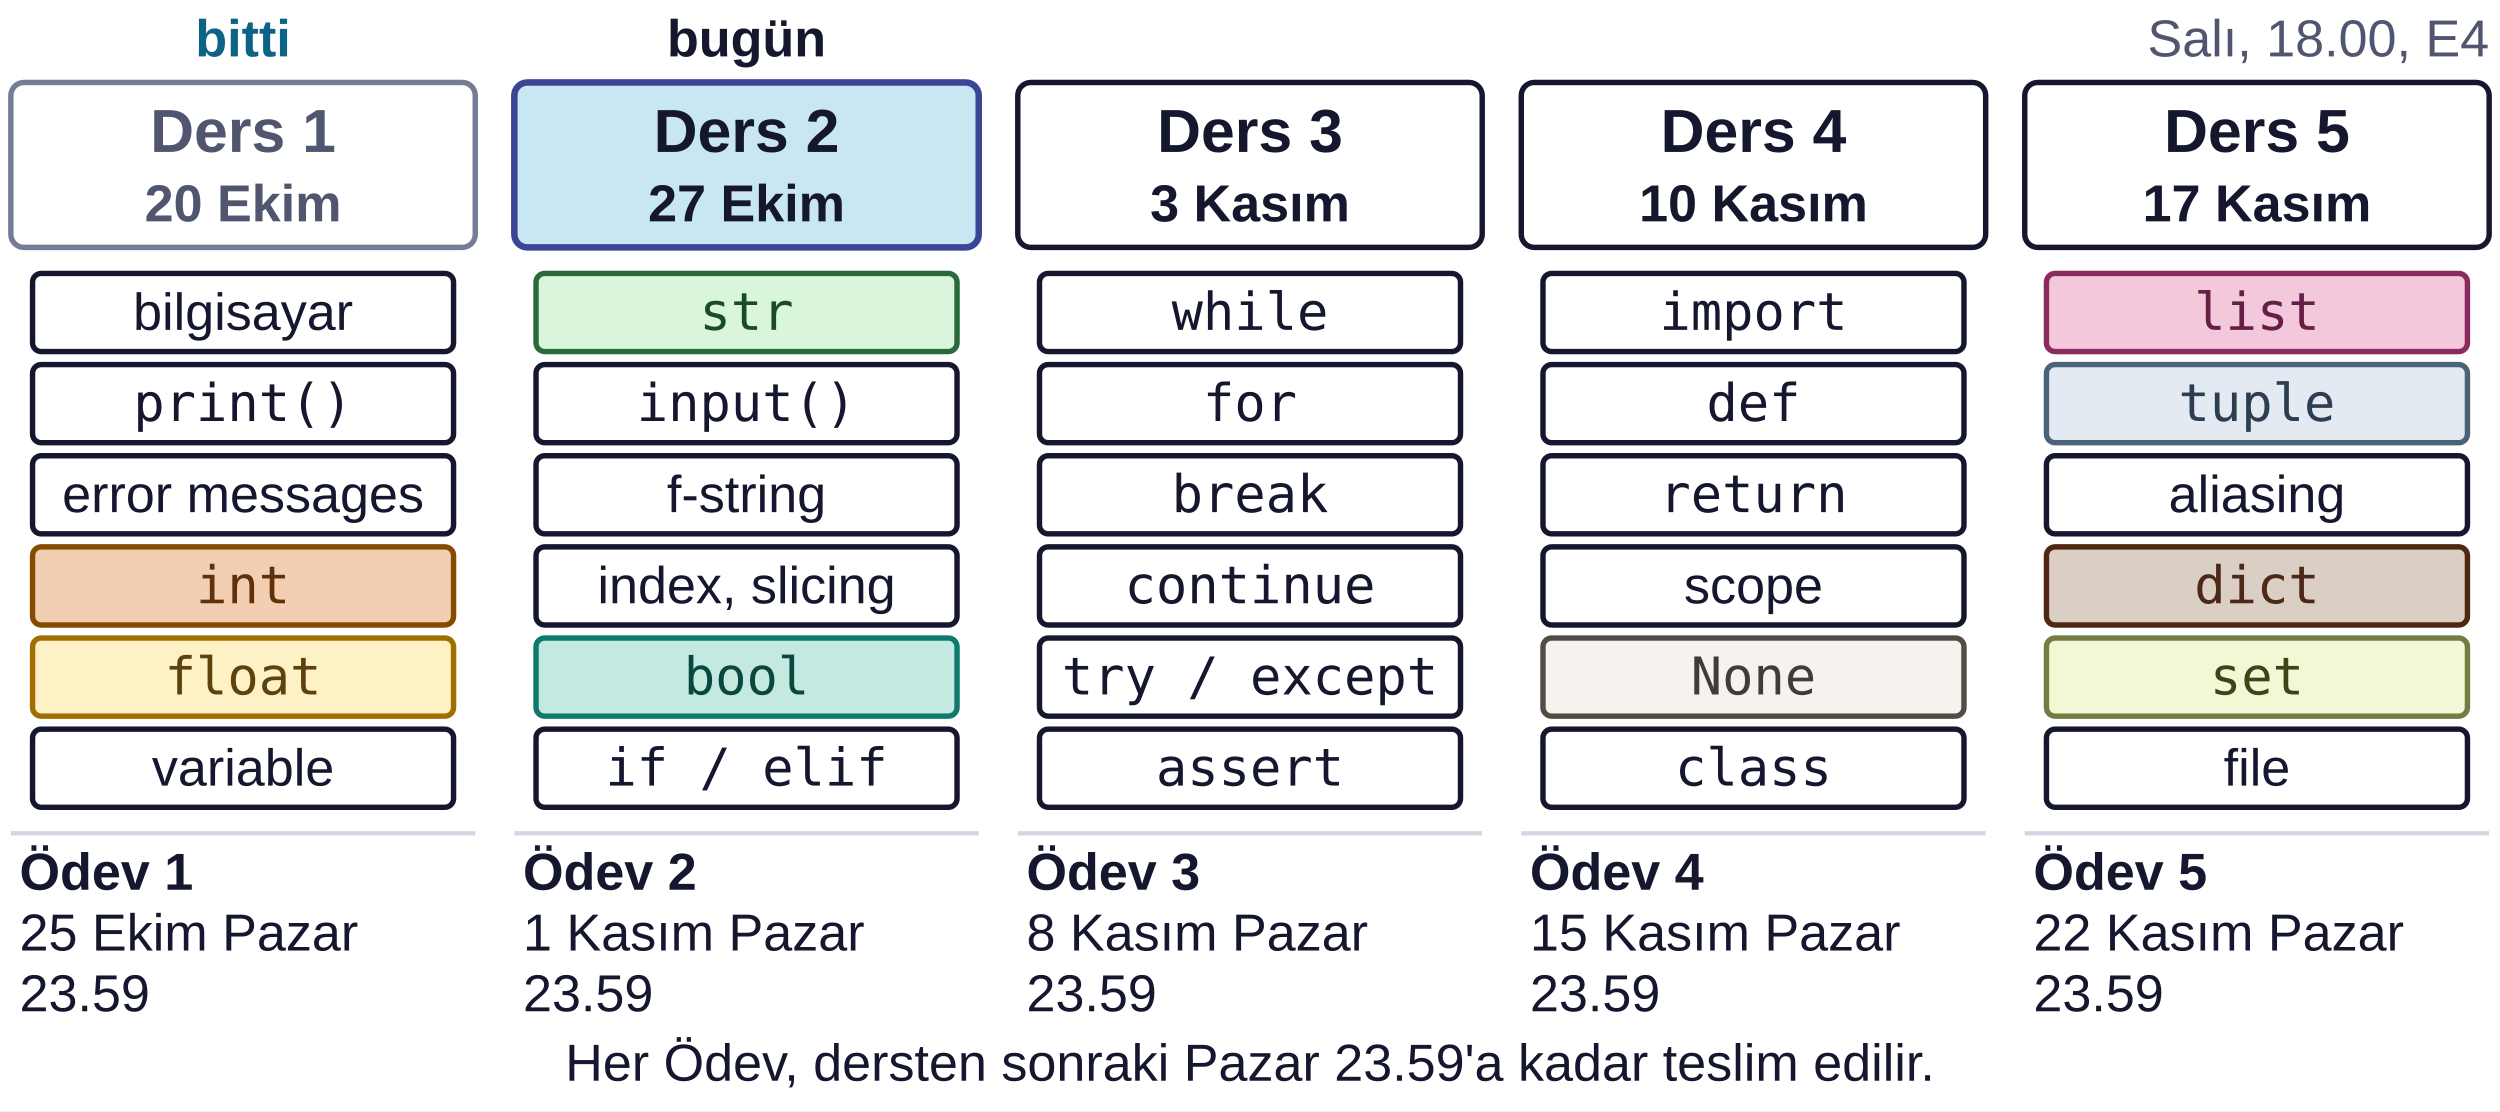
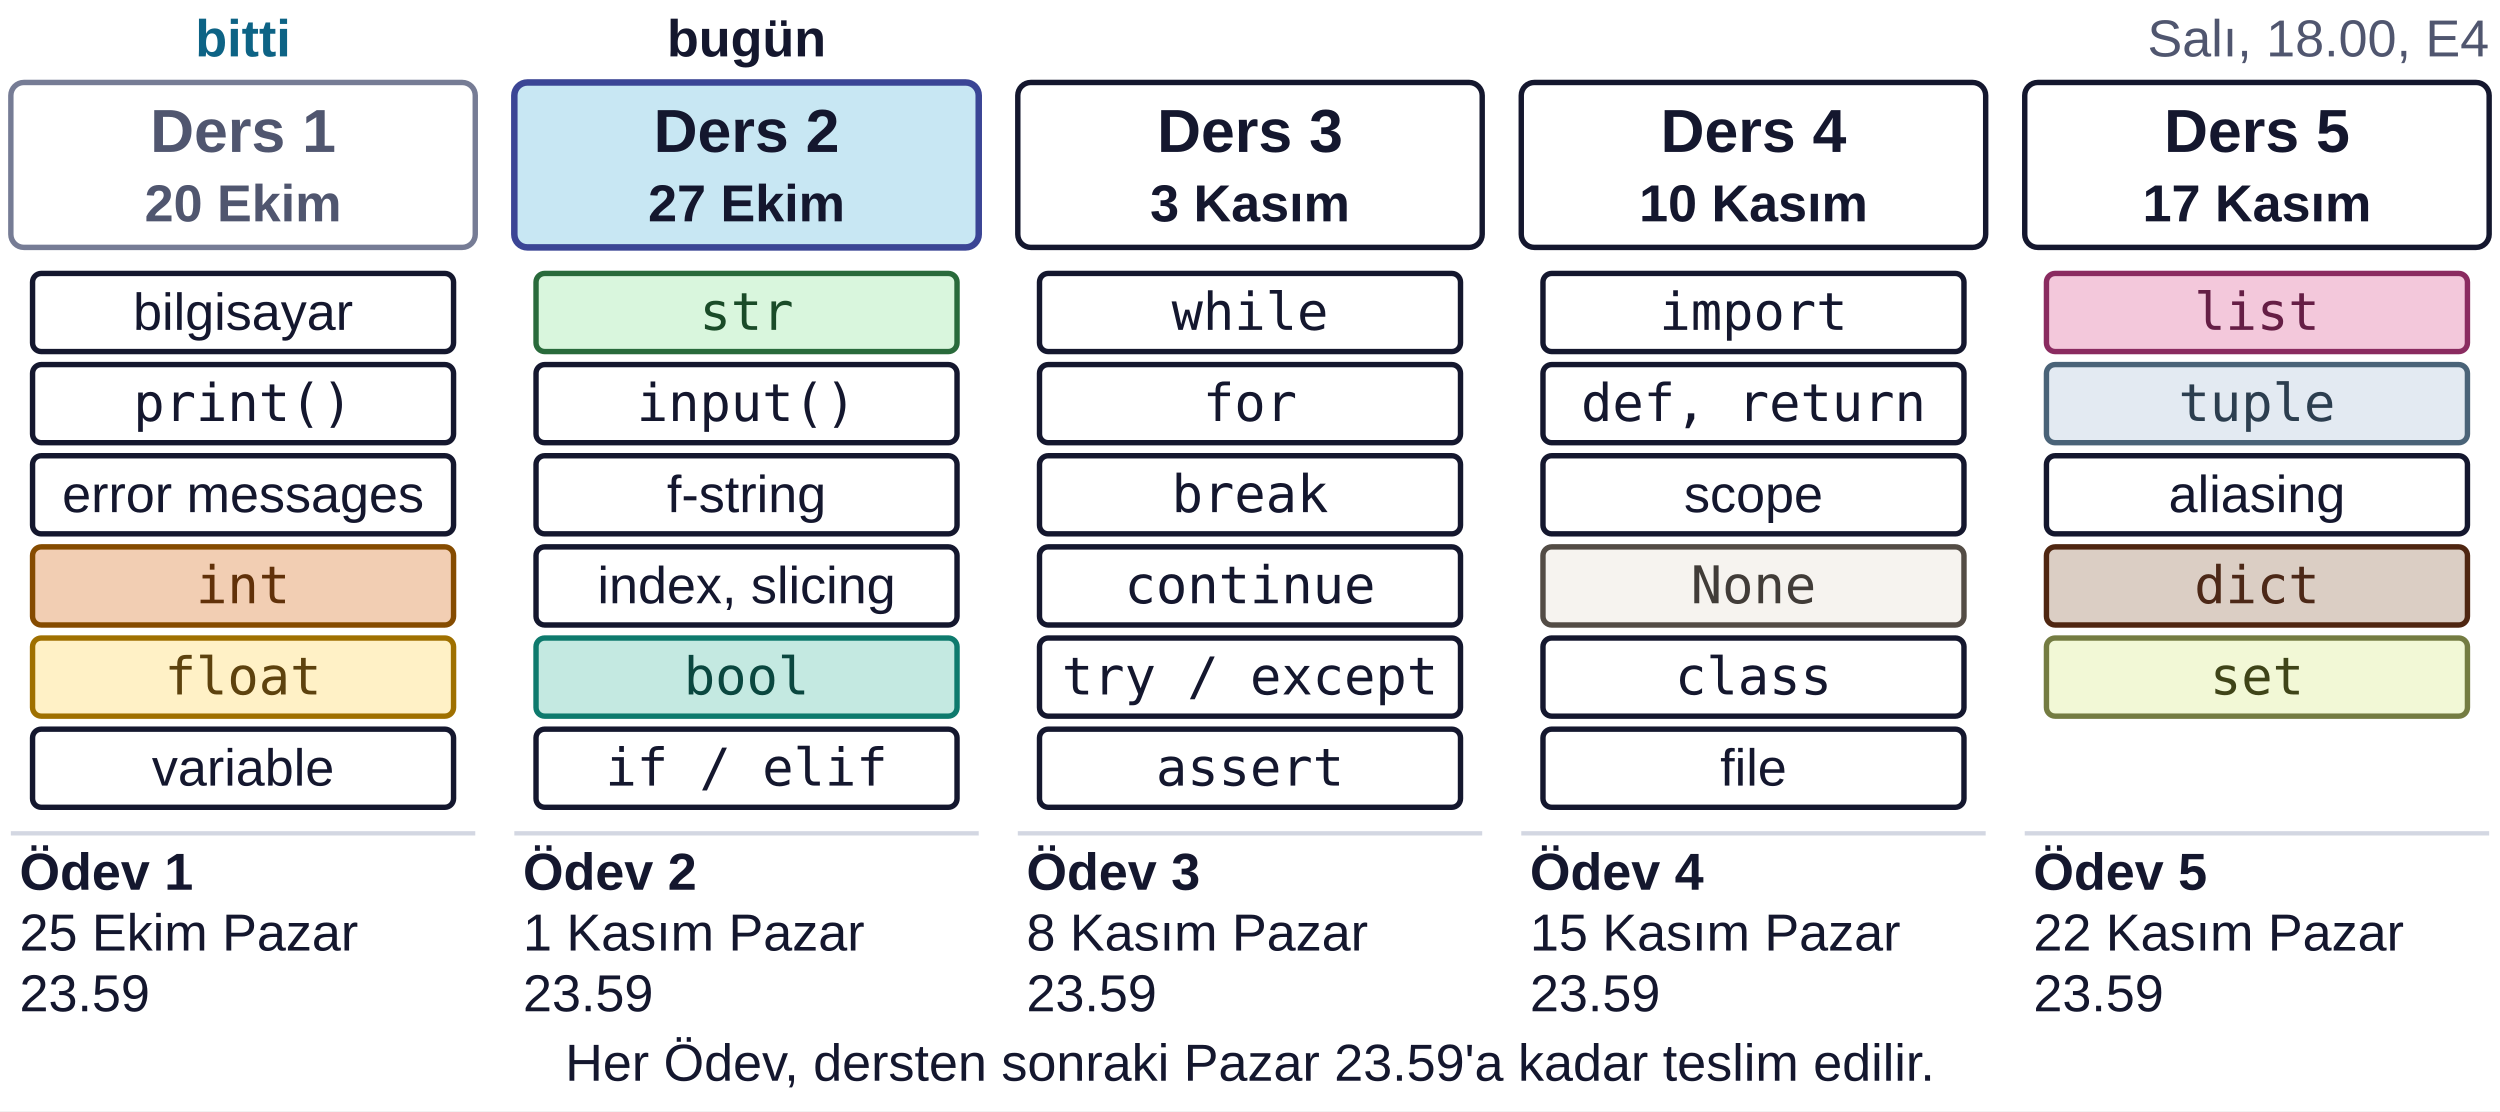
<svg xmlns="http://www.w3.org/2000/svg" class="dg" viewBox="0 0 1152 512" width="1152" height="512" role="img" aria-labelledby="ders2-course-calendar-t ders2-course-calendar-d">
  <defs>
    <style>
/* dg v3 · IEEE Hacettepe Python diyagram stili · authoring/DIAGRAMS.md'den aynen kopyalanır */
.dg{font-family:"Atkinson Hyperlegible Next","Segoe UI",Arial,sans-serif}
.dg .bg{fill:#FFFFFF;fill:var(--d-bg,#FFFFFF)}
.dg .tx,.dg .lb,.dg .ti,.dg .cd,.dg .cd24{fill:#14172E;fill:var(--d-ink,#14172E)}
.dg .tx{font-size:24px;font-weight:400}
.dg .lb{font-size:24px;font-weight:600}
.dg .ti{font-size:28px;font-weight:700}
.dg .cd,.dg .cd24,.dg .ty,.dg .nm{font-family:"JetBrains Mono",Menlo,Consolas,"DejaVu Sans Mono",monospace;font-weight:500}
.dg .cd{font-size:28px}
.dg .cd24{font-size:24px}
.dg .ty{font-size:24px;fill:#50566F;fill:var(--d-type,#50566F)}
.dg .nm{font-size:28px;font-weight:600;fill:#FFFFFF;fill:var(--d-on-name,#FFFFFF)}
.dg .src{font-size:18px;font-weight:400;fill:#50566F;fill:var(--d-type,#50566F)}
.dg .sub{fill:#50566F;fill:var(--d-type,#50566F)}
.dg .okt{fill:#0D6385;fill:var(--d-ok,#0D6385);font-weight:600}
.dg .errt{fill:#C21C20;fill:var(--d-err,#C21C20);font-weight:600}
.dg .b7{font-weight:700}
.dg .pre{white-space:pre}
.dg .mid{text-anchor:middle}
.dg .end{text-anchor:end}
.dg .box{fill:#FFFFFF;fill:var(--d-paper,#FFFFFF);stroke:#14172E;stroke:var(--d-ink,#14172E);stroke-width:2.5}
.dg .boxm{fill:#FFFFFF;fill:var(--d-paper,#FFFFFF);stroke:#767C95;stroke:var(--d-muted,#767C95);stroke-width:2.5}
.dg .boxhl{fill:#C8E7F3;fill:var(--d-hl,#C8E7F3);stroke:#3B4595;stroke:var(--d-brand,#3B4595);stroke-width:3}
.dg .blk{fill:#FFFFFF;fill:var(--d-paper,#FFFFFF);stroke:#3B4595;stroke:var(--d-brand,#3B4595);stroke-width:2.5}
.dg .frame{fill:none;stroke:#14172E;stroke:var(--d-ink,#14172E);stroke-width:2.5}
.dg .local{fill:#EFF0F7;fill:var(--d-tint,#EFF0F7);stroke:#14172E;stroke:var(--d-ink,#14172E);stroke-width:2.5}
.dg .tmpl{fill:none;stroke:#14172E;stroke:var(--d-ink,#14172E);stroke-width:2.5;stroke-dasharray:8 6}
.dg .cell{fill:#FFFFFF;fill:var(--d-paper,#FFFFFF);stroke:#14172E;stroke:var(--d-ink,#14172E);stroke-width:2}
.dg .cellh{fill:#EFF0F7;fill:var(--d-tint,#EFF0F7);stroke:#14172E;stroke:var(--d-ink,#14172E);stroke-width:2}
.dg .cellhl{fill:#C8E7F3;fill:var(--d-hl,#C8E7F3);stroke:#3B4595;stroke:var(--d-brand,#3B4595);stroke-width:3}
.dg .name{fill:#181C3E;fill:var(--d-name,#181C3E)}
.dg .soft{fill:#F3F4F8;fill:var(--d-surface,#F3F4F8)}
.dg .outp{fill:#FFFFFF;fill:var(--d-paper,#FFFFFF);stroke:#D3D7E2;stroke:var(--d-rule,#D3D7E2);stroke-width:2}
.dg .tint{fill:#EFF0F7;fill:var(--d-tint,#EFF0F7);stroke:#14172E;stroke:var(--d-ink,#14172E);stroke-width:2.5}
.dg .hl{fill:#C8E7F3;fill:var(--d-hl,#C8E7F3)}
.dg .emph{fill:none;stroke:#3B4595;stroke:var(--d-brand,#3B4595);stroke-width:3}
.dg .errbox{fill:#FCEDEE;fill:var(--d-err-bg,#FCEDEE);stroke:#C21C20;stroke:var(--d-err,#C21C20);stroke-width:2.5}
.dg .errdash{fill:none;stroke:#C21C20;stroke:var(--d-err,#C21C20);stroke-width:2.5;stroke-dasharray:8 6}
.dg .okbox{fill:#E9F6FA;fill:var(--d-ok-bg,#E9F6FA);stroke:#0D6385;stroke:var(--d-ok,#0D6385);stroke-width:2.5}
.dg .key{fill:#FFFFFF;fill:var(--d-paper,#FFFFFF);stroke:#767C95;stroke:var(--d-muted,#767C95);stroke-width:2}
.dg .dot{fill:#3B4595;fill:var(--d-brand,#3B4595)}
.dg .dot0{fill:#FFFFFF;fill:var(--d-paper,#FFFFFF);stroke:#3B4595;stroke:var(--d-brand,#3B4595);stroke-width:3}
.dg .ar,.dg .ld,.dg .axis{fill:none;stroke:#14172E;stroke:var(--d-ink,#14172E)}
.dg .ar,.dg .axis{stroke-width:2.5}
.dg .ld{stroke-width:2}
.dg .ar-m{fill:none;stroke:#767C95;stroke:var(--d-muted,#767C95);stroke-width:2.5}
.dg .ar-old{fill:none;stroke:#767C95;stroke:var(--d-muted,#767C95);stroke-width:2.5;stroke-dasharray:8 6}
.dg .ar-ok{fill:none;stroke:#0D6385;stroke:var(--d-ok,#0D6385);stroke-width:2.5}
.dg .ar-err{fill:none;stroke:#C21C20;stroke:var(--d-err,#C21C20);stroke-width:2.5}
.dg .sep{fill:none;stroke:#D3D7E2;stroke:var(--d-rule,#D3D7E2);stroke-width:2}
.dg .dash{fill:none;stroke:#3B4595;stroke:var(--d-brand,#3B4595);stroke-width:2;stroke-dasharray:8 6}
.dg .ah{fill:#14172E;fill:var(--d-ink,#14172E)}
.dg .ah-m{fill:#767C95;fill:var(--d-muted,#767C95)}
.dg .ah-ok{fill:#0D6385;fill:var(--d-ok,#0D6385)}
.dg .ah-err{fill:#C21C20;fill:var(--d-err,#C21C20)}
.dg .co{fill:#14172E;fill:var(--d-ink,#14172E)}
.dg .co-t{fill:#FFFFFF;fill:var(--d-bg,#FFFFFF);font-size:24px;font-weight:700;text-anchor:middle}
.dg .sec{stroke:#3B4595;stroke:var(--d-second,#3B4595)}
/* dg v4 type renkleri · authoring/DIAGRAMS.md §10'dan aynen kopyalanır (dg v3 bloğundan sonra) */
.dg rect.t-int,.dg path.t-int,.dg circle.t-int{fill:#F2CEB3;fill:var(--t-int-bg,#F2CEB3);stroke:#854B00;stroke:var(--t-int,#854B00)}
.dg text.t-int,.dg tspan.t-int{fill:#613109;fill:var(--t-int-tx,#613109)}
.dg rect.t-float,.dg path.t-float,.dg circle.t-float{fill:#FFF1C6;fill:var(--t-float-bg,#FFF1C6);stroke:#9F7000;stroke:var(--t-float,#9F7000)}
.dg text.t-float,.dg tspan.t-float{fill:#5D420E;fill:var(--t-float-tx,#5D420E)}
.dg rect.t-bool,.dg path.t-bool,.dg circle.t-bool{fill:#C4E9E1;fill:var(--t-bool-bg,#C4E9E1);stroke:#0E7A6D;stroke:var(--t-bool,#0E7A6D)}
.dg text.t-bool,.dg tspan.t-bool{fill:#0A473F;fill:var(--t-bool-tx,#0A473F)}
.dg rect.t-str,.dg path.t-str,.dg circle.t-str{fill:#D9F6DD;fill:var(--t-str-bg,#D9F6DD);stroke:#296A3B;stroke:var(--t-str,#296A3B)}
.dg text.t-str,.dg tspan.t-str{fill:#1A4B28;fill:var(--t-str-tx,#1A4B28)}
.dg rect.t-none,.dg path.t-none,.dg circle.t-none{fill:#F6F3EF;fill:var(--t-none-bg,#F6F3EF);stroke:#534C45;stroke:var(--t-none,#534C45)}
.dg text.t-none,.dg tspan.t-none{fill:#413C38;fill:var(--t-none-tx,#413C38)}
.dg rect.t-list,.dg path.t-list,.dg circle.t-list{fill:#F3C8DB;fill:var(--t-list-bg,#F3C8DB);stroke:#8A2B60;stroke:var(--t-list,#8A2B60)}
.dg text.t-list,.dg tspan.t-list{fill:#651E45;fill:var(--t-list-tx,#651E45)}
.dg rect.t-tuple,.dg path.t-tuple,.dg circle.t-tuple{fill:#E3EAF2;fill:var(--t-tuple-bg,#E3EAF2);stroke:#4A6378;stroke:var(--t-tuple,#4A6378)}
.dg text.t-tuple,.dg tspan.t-tuple{fill:#2C3E4F;fill:var(--t-tuple-tx,#2C3E4F)}
.dg rect.t-dict,.dg path.t-dict,.dg circle.t-dict{fill:#DBCEC4;fill:var(--t-dict-bg,#DBCEC4);stroke:#4F2611;stroke:var(--t-dict,#4F2611)}
.dg text.t-dict,.dg tspan.t-dict{fill:#4C2817;fill:var(--t-dict-tx,#4C2817)}
.dg rect.t-set,.dg path.t-set,.dg circle.t-set{fill:#F2F8D6;fill:var(--t-set-bg,#F2F8D6);stroke:#747C42;stroke:var(--t-set,#747C42)}
.dg text.t-set,.dg tspan.t-set{fill:#3F4418;fill:var(--t-set-tx,#3F4418)}
.dg rect.boxhl,.dg path.boxhl,.dg rect.cellhl{fill:#C8E7F3;fill:var(--d-hl,#C8E7F3);stroke:#3B4595;stroke:var(--d-brand,#3B4595)}
    </style>
  </defs>
  <rect class="bg" width="1152" height="512" />
  <text class="tx sub end" x="1147" y="26">Salı, 18.00, E4</text>
  <text class="lb okt mid" x="112" y="26">bitti</text>
  <rect class="boxm" x="5" y="38" width="214" height="76" rx="6" />
  <text class="ti mid sub" x="112" y="70">Ders 1</text>
  <text class="lb mid sub" x="112" y="102">20 Ekim</text>
  <rect class="box" x="15" y="126" width="194" height="36" rx="4" />
  <text class="tx mid" x="112" y="152">bilgisayar</text>
  <rect class="box" x="15" y="168" width="194" height="36" rx="4" />
  <text class="cd24 mid" x="112" y="194">print()</text>
  <rect class="box" x="15" y="210" width="194" height="36" rx="4" />
  <text class="tx mid" x="112" y="236">error messages</text>
  <rect class="box t-int" x="15" y="252" width="194" height="36" rx="4" />
  <text class="cd24 mid t-int" x="112" y="278">int</text>
  <rect class="box t-float" x="15" y="294" width="194" height="36" rx="4" />
  <text class="cd24 mid t-float" x="112" y="320">float</text>
  <rect class="box" x="15" y="336" width="194" height="36" rx="4" />
  <text class="tx mid" x="112" y="362">variable</text>
  <path class="sep" d="M5,384 H219" />
  <text class="lb" x="9" y="410">Ödev 1</text>
  <text class="tx" x="9" y="438">25 Ekim Pazar</text>
  <text class="tx" x="9" y="466">23.59</text>
  <text class="lb mid" x="344" y="26">bugün</text>
  <rect class="boxhl" x="237" y="38" width="214" height="76" rx="6" />
  <text class="ti mid" x="344" y="70">Ders 2</text>
  <text class="lb mid" x="344" y="102">27 Ekim</text>
  <rect class="box t-str" x="247" y="126" width="194" height="36" rx="4" />
  <text class="cd24 t-str mid" x="344" y="152">str</text>
  <rect class="box" x="247" y="168" width="194" height="36" rx="4" />
  <text class="cd24 mid" x="344" y="194">input()</text>
  <rect class="box" x="247" y="210" width="194" height="36" rx="4" />
  <text class="tx mid" x="344" y="236">f-string</text>
  <rect class="box" x="247" y="252" width="194" height="36" rx="4" />
  <text class="tx mid" x="344" y="278">index, slicing</text>
  <rect class="box t-bool" x="247" y="294" width="194" height="36" rx="4" />
  <text class="cd24 t-bool mid" x="344" y="320">bool</text>
  <rect class="box" x="247" y="336" width="194" height="36" rx="4" />
  <text class="cd24 mid" x="344" y="362">if / elif</text>
  <path class="sep" d="M237,384 H451" />
  <text class="lb" x="241" y="410">Ödev 2</text>
  <text class="tx" x="241" y="438">1 Kasım Pazar</text>
  <text class="tx" x="241" y="466">23.59</text>
  <rect class="box" x="469" y="38" width="214" height="76" rx="6" />
  <text class="ti mid" x="576" y="70">Ders 3</text>
  <text class="lb mid" x="576" y="102">3 Kasım</text>
  <rect class="box" x="479" y="126" width="194" height="36" rx="4" />
  <text class="cd24 mid" x="576" y="152">while</text>
  <rect class="box" x="479" y="168" width="194" height="36" rx="4" />
  <text class="cd24 mid" x="576" y="194">for</text>
  <rect class="box" x="479" y="210" width="194" height="36" rx="4" />
  <text class="cd24 mid" x="576" y="236">break</text>
  <rect class="box" x="479" y="252" width="194" height="36" rx="4" />
  <text class="cd24 mid" x="576" y="278">continue</text>
  <rect class="box" x="479" y="294" width="194" height="36" rx="4" />
  <text class="cd24 mid" x="576" y="320">try / except</text>
  <rect class="box" x="479" y="336" width="194" height="36" rx="4" />
  <text class="cd24 mid" x="576" y="362">assert</text>
  <path class="sep" d="M469,384 H683" />
  <text class="lb" x="473" y="410">Ödev 3</text>
  <text class="tx" x="473" y="438">8 Kasım Pazar</text>
  <text class="tx" x="473" y="466">23.59</text>
  <rect class="box" x="701" y="38" width="214" height="76" rx="6" />
  <text class="ti mid" x="808" y="70">Ders 4</text>
  <text class="lb mid" x="808" y="102">10 Kasım</text>
  <rect class="box" x="711" y="126" width="194" height="36" rx="4" />
  <text class="cd24 mid" x="808" y="152">import</text>
  <rect class="box" x="711" y="168" width="194" height="36" rx="4" />
-   <text class="cd24 mid" x="808" y="194">def</text>
+   <text class="cd24 mid" x="808" y="194">def, return</text>
  <rect class="box" x="711" y="210" width="194" height="36" rx="4" />
-   <text class="cd24 mid" x="808" y="236">return</text>
-   <rect class="box" x="711" y="252" width="194" height="36" rx="4" />
-   <text class="tx mid" x="808" y="278">scope</text>
-   <rect class="box t-none" x="711" y="294" width="194" height="36" rx="4" />
-   <text class="cd24 t-none mid" x="808" y="320">None</text>
+   <text class="tx mid" x="808" y="236">scope</text>
+   <rect class="box t-none" x="711" y="252" width="194" height="36" rx="4" />
+   <text class="cd24 t-none mid" x="808" y="278">None</text>
+   <rect class="box" x="711" y="294" width="194" height="36" rx="4" />
+   <text class="cd24 mid" x="808" y="320">class</text>
  <rect class="box" x="711" y="336" width="194" height="36" rx="4" />
-   <text class="cd24 mid" x="808" y="362">class</text>
+   <text class="tx mid" x="808" y="362">file</text>
  <path class="sep" d="M701,384 H915" />
  <text class="lb" x="705" y="410">Ödev 4</text>
  <text class="tx" x="705" y="438">15 Kasım Pazar</text>
  <text class="tx" x="705" y="466">23.59</text>
  <rect class="box" x="933" y="38" width="214" height="76" rx="6" />
  <text class="ti mid" x="1040" y="70">Ders 5</text>
  <text class="lb mid" x="1040" y="102">17 Kasım</text>
  <rect class="box t-list" x="943" y="126" width="194" height="36" rx="4" />
  <text class="cd24 t-list mid" x="1040" y="152">list</text>
  <rect class="box t-tuple" x="943" y="168" width="194" height="36" rx="4" />
  <text class="cd24 t-tuple mid" x="1040" y="194">tuple</text>
  <rect class="box" x="943" y="210" width="194" height="36" rx="4" />
  <text class="tx mid" x="1040" y="236">aliasing</text>
  <rect class="box t-dict" x="943" y="252" width="194" height="36" rx="4" />
  <text class="cd24 t-dict mid" x="1040" y="278">dict</text>
  <rect class="box t-set" x="943" y="294" width="194" height="36" rx="4" />
  <text class="cd24 t-set mid" x="1040" y="320">set</text>
-   <rect class="box" x="943" y="336" width="194" height="36" rx="4" />
-   <text class="tx mid" x="1040" y="362">file</text>
  <path class="sep" d="M933,384 H1147" />
  <text class="lb" x="937" y="410">Ödev 5</text>
  <text class="tx" x="937" y="438">22 Kasım Pazar</text>
  <text class="tx" x="937" y="466">23.59</text>
  <text class="tx mid" x="576" y="498">Her Ödev, dersten sonraki Pazar 23.59'a kadar teslim edilir.</text>
</svg>
